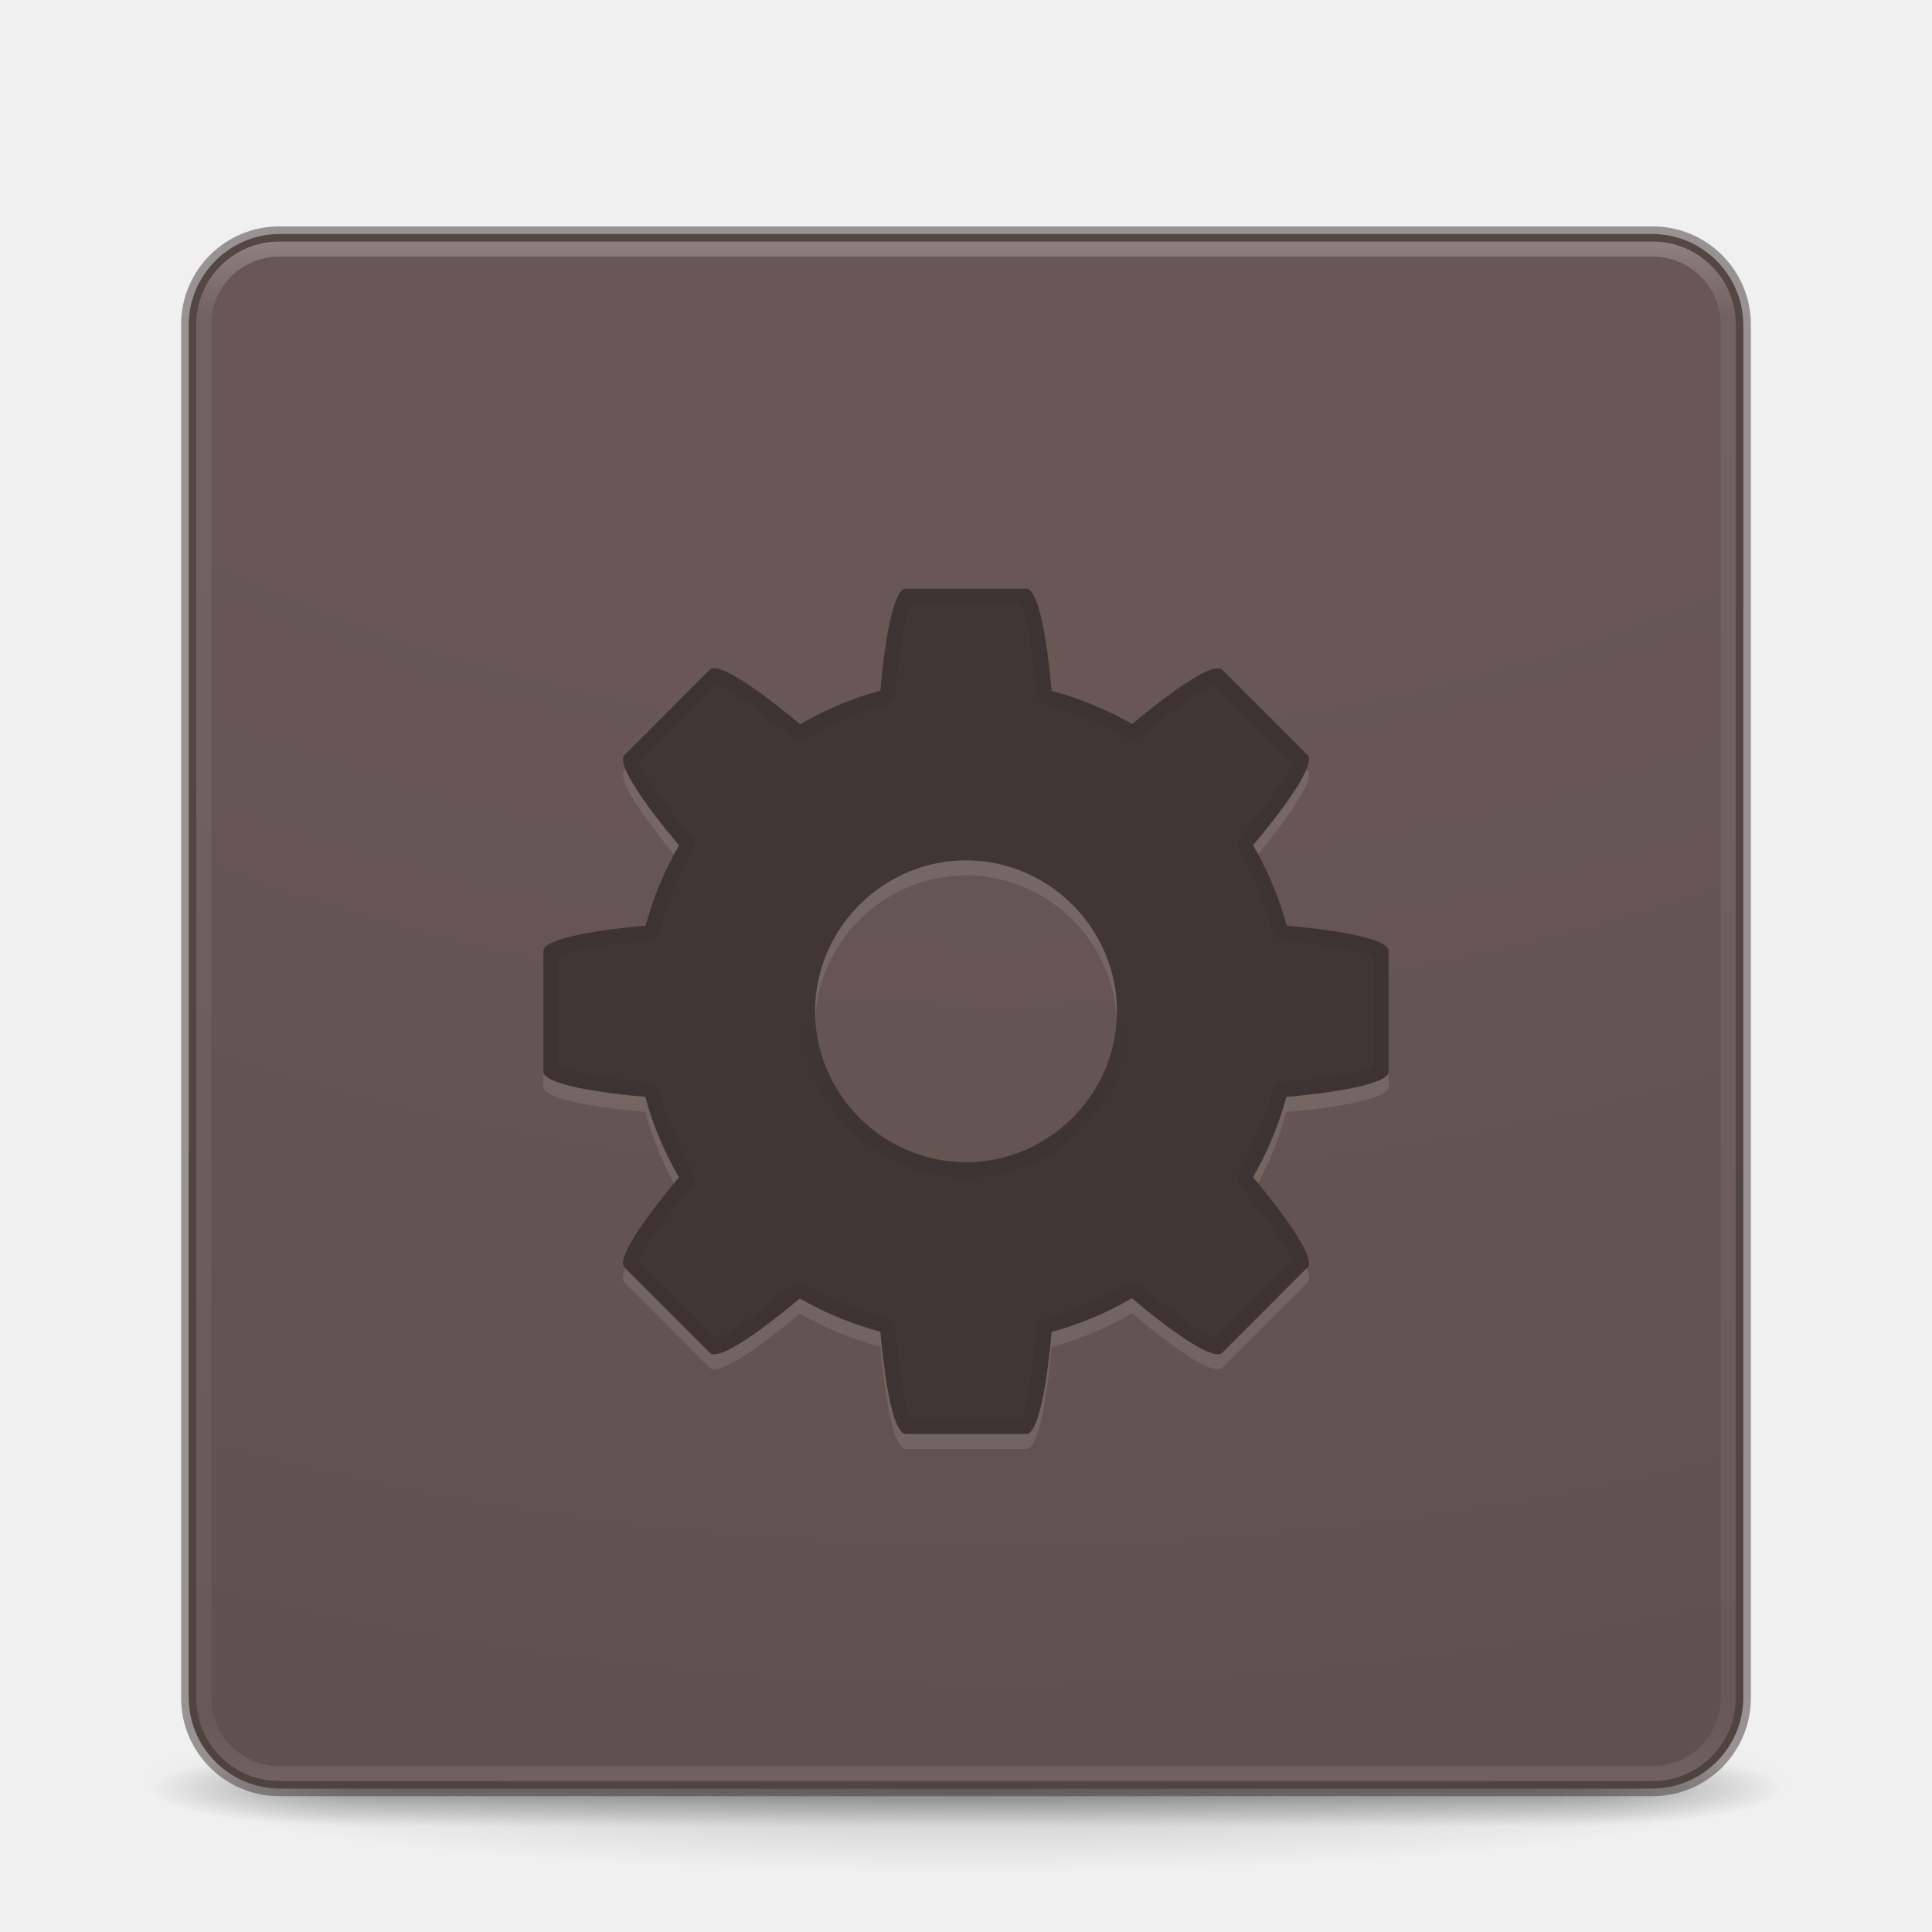
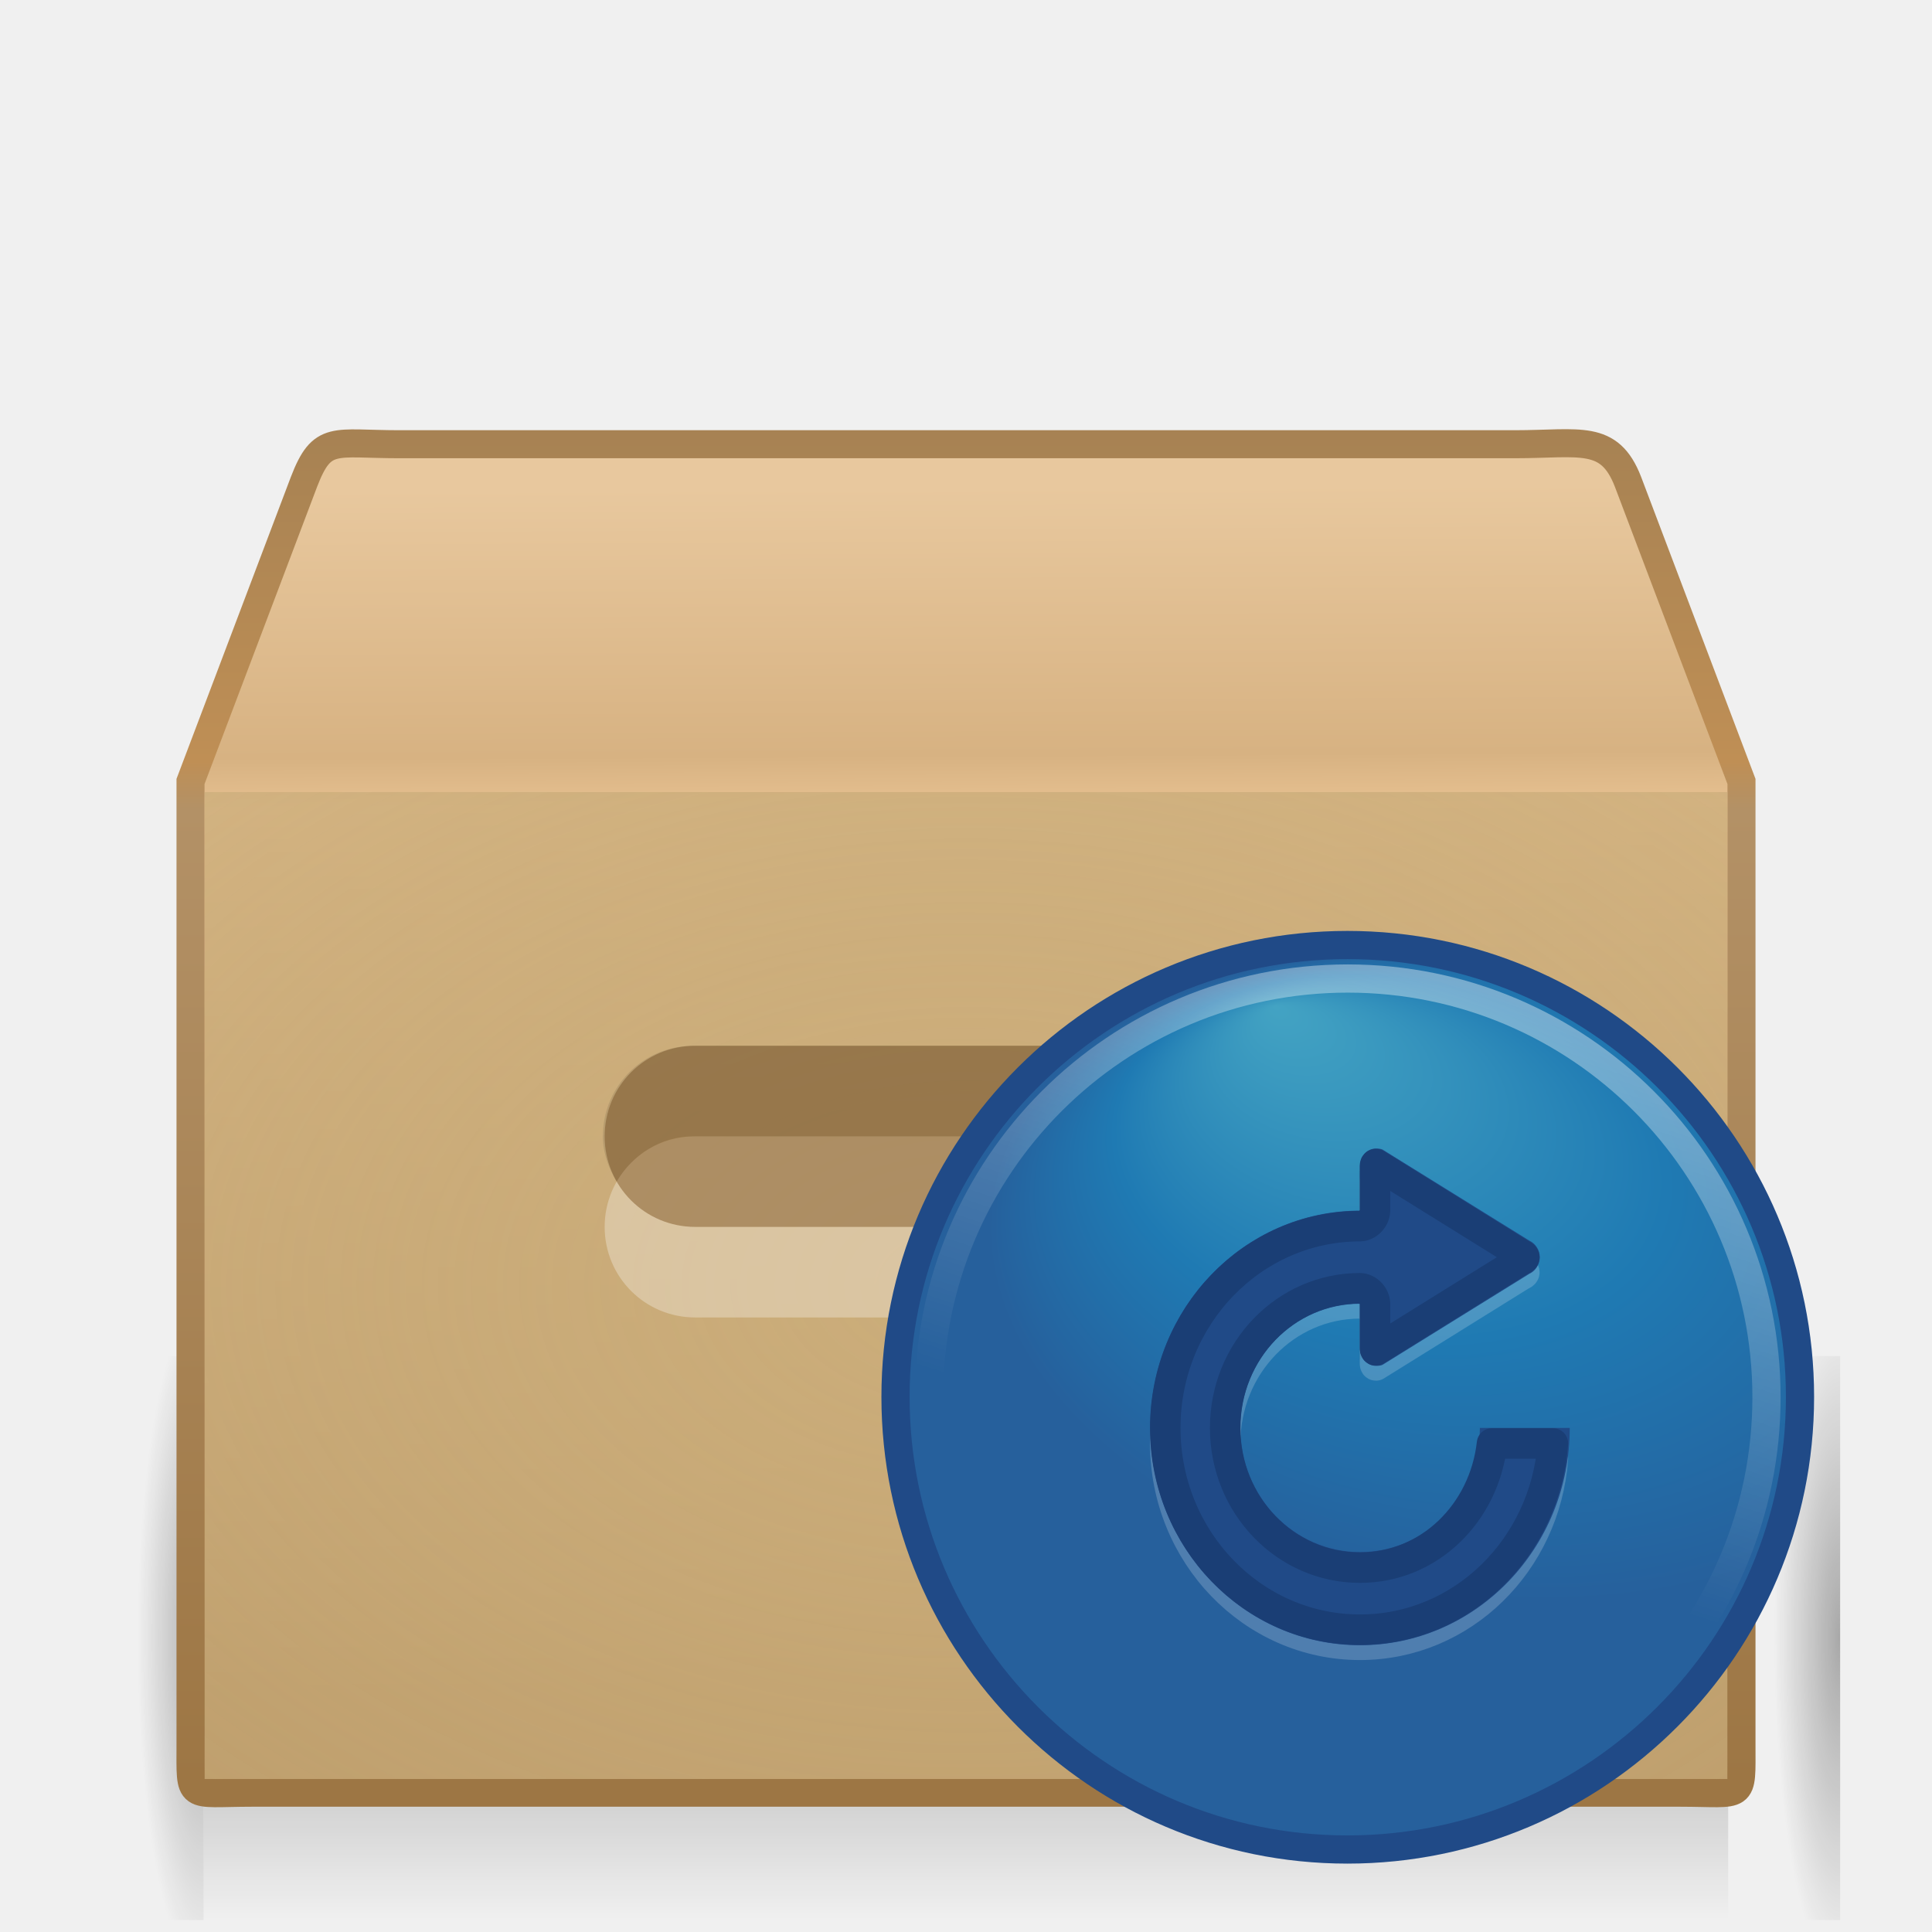
- <svg xmlns="http://www.w3.org/2000/svg" width="100%" height="100%" viewBox="0 0 128 128" version="1.1" xml:space="preserve" style="fill-rule:evenodd;clip-rule:evenodd;stroke-linecap:round;stroke-linejoin:round;">
-   <path id="path3041" d="M119,118C118.995,121.291 94.169,123.999 64,123.999C33.831,123.999 9.005,121.291 9,118C9,118 9,117.999 9,117.999C9,114.707 33.828,111.999 64,111.999C94.172,111.999 119,114.707 119,117.999C119,117.999 119,118 119,118Z" style="fill:url(#_Radial1);fill-rule:nonzero;" />
-   <g id="g3712" transform="matrix(2.84211,0,0,0.714286,-4.21053,87.4286)">
-     <g opacity="0.4">
-       <rect id="rect2801" x="38" y="40" width="5" height="7" style="fill:url(#_Radial2);" />
-       <g id="rect3696" transform="matrix(-1,-0,-0,-1,0,0)">
-         <rect x="-10" y="-47" width="5" height="7" style="fill:url(#_Radial3);" />
+ <svg xmlns="http://www.w3.org/2000/svg" style="isolation:isolate" viewBox="0 0 128 128" width="128" height="128">
+   <defs>
+     <clipPath id="_clipPath_dFczYKQ8ZQGORPXOfC5prvewBWl58MlQ">
+       <rect width="128" height="128" />
+     </clipPath>
+   </defs>
+   <g clip-path="url(#_clipPath_dFczYKQ8ZQGORPXOfC5prvewBWl58MlQ)">
+     <g id="software-properties">
+       <g id="layer1">
+         <g id="g3305" style="opacity:0.3;">
+           <radialGradient id="_rgradient_0" fx="0%" fy="50%" cx="0%" cy="50%" r="59.204%">
+             <stop offset="0%" stop-opacity="1" style="stop-color:rgb(0,0,0)" />
+             <stop offset="100%" stop-opacity="0" style="stop-color:rgb(0,0,0)" />
+           </radialGradient>
+           <rect x="6.085" y="89.841" width="7.399" height="37.365" transform="matrix(-1,0,0,-1,19.569,217.047)" fill="url(#_rgradient_0)" />
+           <linearGradient id="_lgradient_0" x1="24.149%" y1="100.002%" x2="24.149%" y2="-0.003%">
+             <stop offset="0%" stop-opacity="0" style="stop-color:rgb(0,0,0)" />
+             <stop offset="50%" stop-opacity="1" style="stop-color:rgb(0,0,0)" />
+             <stop offset="100%" stop-opacity="0" style="stop-color:rgb(0,0,0)" />
+           </linearGradient>
+           <rect x="13.484" y="89.841" width="101.012" height="37.365" transform="matrix(1,0,0,1,0,0)" fill="url(#_lgradient_0)" />
+           <radialGradient id="_rgradient_1" fx="0%" fy="50%" cx="0%" cy="50%" r="59.204%">
+             <stop offset="0%" stop-opacity="1" style="stop-color:rgb(0,0,0)" />
+             <stop offset="100%" stop-opacity="0" style="stop-color:rgb(0,0,0)" />
+           </radialGradient>
+           <rect x="114.516" y="89.841" width="7.399" height="37.365" transform="matrix(-1,0,0,-1,236.431,217.047)" fill="url(#_rgradient_1)" />
+         </g>
+         <linearGradient id="_lgradient_1" x1="54.288%" y1="0.51%" x2="54.832%" y2="95.159%">
+           <stop offset="2.174%" stop-opacity="1" style="stop-color:rgb(232,200,158)" />
+           <stop offset="23.478%" stop-opacity="1" style="stop-color:rgb(215,178,130)" />
+           <stop offset="27.391%" stop-opacity="1" style="stop-color:rgb(230,192,144)" />
+           <stop offset="97.391%" stop-opacity="1" style="stop-color:rgb(159,122,74)" />
+         </linearGradient>
+         <linearGradient id="_lgradient_2" x1="29.184%" y1="-1.38%" x2="29.184%" y2="101.498%">
+           <stop offset="0%" stop-opacity="1" style="stop-color:rgb(167,130,83)" />
+           <stop offset="23.913%" stop-opacity="1" style="stop-color:rgb(191,143,85)" />
+           <stop offset="27.391%" stop-opacity="1" style="stop-color:rgb(179,145,102)" />
+           <stop offset="98.261%" stop-opacity="1" style="stop-color:rgb(157,118,68)" />
+         </linearGradient>
+         <path d=" M 26.436 29.431 L 100.359 29.431 C 104.674 29.431 106.616 28.72 107.856 31.913 L 115.378 51.773 L 115.378 115.505 C 115.378 119.361 115.636 118.772 111.321 118.772 L 32.449 118.772 L 16.679 118.772 C 12.364 118.772 12.622 119.361 12.622 115.505 L 12.622 51.773 L 20.144 31.913 C 21.349 28.784 22.121 29.431 26.436 29.431 Z " fill="url(#_lgradient_1)" vector-effect="non-scaling-stroke" stroke-width="1.857" stroke="url(#_lgradient_2)" stroke-linejoin="miter" stroke-linecap="round" stroke-miterlimit="4" />
+         <radialGradient id="_rgradient_2" fx="50%" fy="50%" cx="50%" cy="50%" r="270%">
+           <stop offset="0%" stop-opacity="1" style="stop-color:rgb(203,173,122)" />
+           <stop offset="100%" stop-opacity="0" style="stop-color:rgb(203,174,125)" />
+         </radialGradient>
+         <rect x="13.558" y="52.477" width="100.884" height="65.388" transform="matrix(1,0,0,1,0,0)" fill="url(#_rgradient_2)" />
+         <g opacity="0.505">
+           <linearGradient id="_lgradient_3" x1="50%" y1="62.271%" x2="115.231%" y2="115.648%">
+             <stop offset="0%" stop-opacity="0" style="stop-color:rgb(255,255,255)" />
+             <stop offset="100%" stop-opacity="0" style="stop-color:rgb(255,255,255)" />
+           </linearGradient>
+           <path d=" M 28.786 31.946 L 98.085 31.946 C 102.131 31.946 104.634 33.327 106.329 37.124 L 112.165 53.06 L 112.165 110.514 C 112.165 114.14 110.113 115.966 106.068 115.966 L 21.531 115.966 C 17.485 115.966 15.835 113.958 15.835 110.332 L 15.835 53.06 L 21.483 36.782 C 22.613 33.84 24.74 31.946 28.786 31.946 Z " fill="none" vector-effect="non-scaling-stroke" stroke-width="1.386" stroke="url(#_lgradient_3)" stroke-linejoin="miter" stroke-linecap="butt" stroke-miterlimit="4" />
+         </g>
+         <g opacity="0.3">
+           <linearGradient id="_lgradient_4" x1="-1.22%" y1="0%" x2="101.22%" y2="0%">
+             <stop offset="0%" stop-opacity="0" style="stop-color:rgb(255,255,255)" />
+             <stop offset="16.682%" stop-opacity="1" style="stop-color:rgb(255,255,255)" />
+             <stop offset="83.238%" stop-opacity="1" style="stop-color:rgb(255,255,255)" />
+             <stop offset="100%" stop-opacity="0" style="stop-color:rgb(255,255,255)" />
+           </linearGradient>
+           <line x1="12.624" y1="51.542" x2="115.376" y2="51.542" vector-effect="non-scaling-stroke" stroke-width="1.868" stroke="url(#_lgradient_4)" stroke-linejoin="miter" stroke-linecap="square" stroke-miterlimit="4" />
+         </g>
      </g>
-       <rect id="rect3700" x="10" y="40" width="28" height="7" style="fill:url(#_Linear4);" />
+       <g opacity="0.3">
+         <path d=" M 46.06 75.285 L 82.06 75.285 C 85.384 75.285 88.06 77.961 88.06 81.285 C 88.06 84.609 85.384 87.285 82.06 87.285 L 46.06 87.285 C 42.736 87.285 40.06 84.609 40.06 81.285 C 40.06 77.961 42.736 75.285 46.06 75.285 Z " fill="rgb(255,255,255)" />
+       </g>
+       <g opacity="0.8">
+         <path d=" M 46.06 69.285 L 82.06 69.285 C 85.384 69.285 88.06 71.961 88.06 75.285 C 88.06 78.609 85.384 81.285 82.06 81.285 L 46.06 81.285 C 42.736 81.285 40.06 78.609 40.06 75.285 C 40.06 71.961 42.736 69.285 46.06 69.285 Z " fill="rgb(141,103,56)" fill-opacity="0.737" />
+       </g>
+       <g opacity="0.1">
+         <path d=" M 45.94 69.285 C 42.616 69.285 39.94 71.961 39.94 75.285 C 39.94 76.403 40.326 77.39 40.854 78.285 C 41.897 76.52 43.735 75.285 45.94 75.285 L 81.94 75.285 C 84.146 75.285 85.984 76.52 87.026 78.285 C 87.555 77.39 87.94 76.403 87.94 75.285 C 87.94 71.961 85.264 69.285 81.94 69.285 L 45.94 69.285 Z " fill="rgb(0,0,0)" />
+       </g>
+       <g id="g6811">
+         <radialGradient id="_rgradient_3" fx="31.843%" fy="9.593%" cx="50%" cy="50%" r="50%" gradientTransform="matrix(1.431582 0.06163954 0.09953116 0.956718 -0.04614021 -0.04487365)">
+           <stop offset="0%" stop-opacity="1" style="stop-color:rgb(67,163,195)" />
+           <stop offset="42.174%" stop-opacity="1" style="stop-color:rgb(31,122,179)" />
+           <stop offset="75.128%" stop-opacity="1" style="stop-color:rgb(38,96,156)" />
+         </radialGradient>
+         <path d=" M 89.269 62.61 C 72.732 62.61 59.33 76.012 59.33 92.549 C 59.33 109.085 72.732 122.535 89.269 122.535 C 105.805 122.535 119.255 109.085 119.255 92.549 C 119.255 76.012 105.805 62.61 89.269 62.61 Z " fill="url(#_rgradient_3)" vector-effect="non-scaling-stroke" stroke-width="1.868" stroke="rgb(32,74,135)" stroke-linejoin="round" stroke-linecap="round" stroke-miterlimit="4" />
+         <g opacity="0.4">
+           <linearGradient id="_lgradient_5" x1="36.957%" y1="58.695%" x2="56.843%" y2="-2.776%">
+             <stop offset="0%" stop-opacity="0" style="stop-color:rgb(255,255,255)" />
+             <stop offset="100%" stop-opacity="1" style="stop-color:rgb(255,255,255)" />
+           </linearGradient>
+           <path d=" M 117.035 92.571 C 117.035 107.894 104.613 120.315 89.293 120.315 C 73.97 120.315 61.549 107.894 61.549 92.571 C 61.549 77.25 73.97 64.83 89.293 64.83 C 104.613 64.83 117.035 77.25 117.035 92.571 L 117.035 92.571 Z " fill="none" vector-effect="non-scaling-stroke" stroke-width="1.869" stroke="url(#_lgradient_5)" stroke-linejoin="miter" stroke-linecap="butt" stroke-miterlimit="4" />
+         </g>
+       </g>
+     </g>
+     <g id="view-refresh">
+       <g opacity="0.19">
+         <path d=" M 91.159 78.123 C 91.133 78.123 91.097 78.141 91.097 78.252 L 91.097 81.208 C 91.082 81.742 90.62 82.221 90.104 82.236 C 82.982 82.236 77.201 88.226 77.201 95.604 C 77.201 102.982 82.982 108.972 90.104 108.972 C 96.887 108.972 102.371 103.52 102.883 96.632 L 98.851 96.632 C 98.333 101.243 94.69 104.859 90.104 104.859 C 85.166 104.859 81.171 100.72 81.171 95.604 C 81.171 90.489 85.166 86.35 90.104 86.35 C 90.62 86.365 91.082 86.844 91.097 87.378 L 91.097 90.334 C 91.097 90.445 91.133 90.463 91.159 90.463 L 100.774 84.486 C 101.261 84.289 100.774 84.1 100.774 84.1 L 91.159 78.123 Z " fill="none" vector-effect="non-scaling-stroke" stroke-width="2.021" stroke="rgb(255,255,255)" stroke-linejoin="round" stroke-linecap="round" stroke-miterlimit="4" />
+       </g>
+       <g opacity="0.03">
+         <path d=" M 91.035 79.373 L 91.035 80.401 C 91.048 81.907 89.991 83.195 88.553 83.422 C 88.265 83.464 88.027 83.614 87.747 83.679 C 88.582 83.569 89.422 83.838 90.052 84.417 C 90.681 84.995 91.04 85.827 91.035 86.699 L 91.035 88.306 L 98.231 83.871 L 91.035 79.373 Z  M 86.94 83.936 C 84.763 84.628 82.906 85.921 81.543 87.727 C 82.901 85.952 84.802 84.613 86.94 83.936 Z  M 81.543 87.727 C 80.101 89.638 79.124 91.966 79.124 94.604 C 79.124 100.919 84.008 105.979 90.104 105.979 C 95.16 105.979 99.172 102.414 100.464 97.625 L 100.34 97.625 C 99.033 102.32 95.036 105.851 90.104 105.851 C 84.14 105.851 79.248 100.783 79.248 94.604 C 79.248 91.998 80.089 89.629 81.543 87.727 Z " fill="none" vector-effect="non-scaling-stroke" stroke-width="2.021" stroke="rgb(0,0,0)" stroke-linejoin="miter" stroke-linecap="butt" stroke-miterlimit="4" />
+       </g>
+       <path d=" M 91.159 76.095 C 90.561 76.095 90.104 76.616 90.104 77.252 L 90.104 80.208 C 82.43 80.208 76.208 86.653 76.208 94.604 C 76.208 102.555 82.43 109 90.104 109 C 97.779 109 104 102.555 104 94.604 L 98.045 94.604 C 98.045 99.147 94.489 102.83 90.104 102.83 C 85.719 102.83 82.164 99.147 82.164 94.604 C 82.164 90.061 85.719 86.378 90.104 86.378 L 90.104 89.334 C 90.104 89.97 90.561 90.491 91.159 90.491 C 91.308 90.491 91.463 90.485 91.593 90.427 L 101.332 84.386 C 101.721 84.211 102.015 83.77 102.015 83.293 C 102.015 82.816 101.721 82.375 101.332 82.2 L 91.593 76.159 C 91.463 76.101 91.308 76.095 91.159 76.095 Z " fill="rgb(32,74,135)" />
+       <path d=" M 91.159 77.123 C 91.133 77.123 91.097 77.141 91.097 77.252 L 91.097 80.208 C 91.082 80.742 90.62 81.221 90.104 81.236 C 82.982 81.236 77.201 87.226 77.201 94.604 C 77.201 101.982 82.982 107.972 90.104 107.972 C 96.887 107.972 102.371 102.52 102.883 95.632 L 98.851 95.632 C 98.333 100.243 94.69 103.859 90.104 103.859 C 85.166 103.859 81.171 99.72 81.171 94.604 C 81.171 89.489 85.166 85.35 90.104 85.35 C 90.62 85.365 91.082 85.844 91.097 86.378 L 91.097 89.334 C 91.097 89.445 91.133 89.463 91.159 89.463 L 100.774 83.486 C 101.261 83.289 100.774 83.1 100.774 83.1 L 91.159 77.123 Z " fill="none" vector-effect="non-scaling-stroke" stroke-width="2.021" stroke="rgb(26,62,117)" stroke-linejoin="round" stroke-linecap="round" stroke-miterlimit="4" />
    </g>
  </g>
-   <path id="rect5505-21-3" d="M115.5,21.555C115.5,18.213 112.787,15.5 109.445,15.5L18.555,15.5C15.213,15.5 12.5,18.213 12.5,21.555L12.5,112.445C12.5,115.787 15.213,118.5 18.555,118.5L109.445,118.5C112.787,118.5 115.5,115.787 115.5,112.445L115.5,21.555Z" style="fill:url(#_Radial5);" />
-   <path id="rect6741-7" d="M114.5,21.5C114.5,18.74 112.26,16.5 109.5,16.5L18.5,16.5C15.74,16.5 13.5,18.74 13.5,21.5L13.5,112.5C13.5,115.26 15.74,117.5 18.5,117.5L109.5,117.5C112.26,117.5 114.5,115.26 114.5,112.5L114.5,21.5Z" style="fill:none;stroke:url(#_Linear6);stroke-width:1px;" />
-   <path id="rect5505-21-6" d="M115.5,21.5C115.5,18.189 112.811,15.5 109.5,15.5L18.5,15.5C15.189,15.5 12.5,18.189 12.5,21.5L12.5,112.5C12.5,115.811 15.189,118.5 18.5,118.5L109.5,118.5C112.811,118.5 115.5,115.811 115.5,112.5L115.5,21.5Z" style="fill:none;stroke:rgb(64,54,52);stroke-opacity:0.5;stroke-width:1px;" />
-   <path id="path4690-5" d="M60,40C59.28,40 58.68,42.78 58.328,46.754C56.466,47.262 54.678,48.013 53.012,48.988C49.941,46.414 47.542,44.861 47.031,45.371L41.371,51.031C40.861,51.542 42.414,53.941 44.988,57.012C44.02,58.679 43.276,60.467 42.773,62.328C38.789,62.68 36,63.279 36,64L36,72C36,72.72 38.78,73.32 42.754,73.672C43.259,75.538 44.007,77.33 44.98,79C42.412,82.066 40.861,84.459 41.371,84.969L47.031,90.629C47.541,91.138 49.931,89.591 52.992,87.027C54.667,87.992 56.461,88.731 58.328,89.227C58.68,93.211 59.279,96 60,96L68,96C68.72,96 69.32,93.22 69.672,89.246C71.534,88.738 73.322,87.987 74.988,87.012C78.059,89.586 80.458,91.139 80.969,90.629L86.629,84.969C87.139,84.458 85.586,82.059 83.012,78.988C83.98,77.321 84.724,75.533 85.227,73.672C89.211,73.32 92,72.721 92,72L92,64C92,63.28 89.22,62.68 85.246,62.328C84.741,60.462 83.993,58.67 83.02,57C85.588,53.934 87.139,51.541 86.629,51.031L80.969,45.371C80.459,44.862 78.069,46.409 75.008,48.973C73.333,48.008 71.539,47.269 69.672,46.773C69.32,42.789 68.721,40 68,40L60,40ZM64,58C69.486,58 74,62.514 74,68C74,73.486 69.486,78 64,78C58.514,78 54,73.486 54,68C54,62.514 58.514,58 64,58Z" style="fill:white;fill-opacity:0.1;fill-rule:nonzero;" />
-   <path id="path4690" d="M60,39C59.28,39 58.68,41.78 58.328,45.754C56.466,46.262 54.678,47.013 53.012,47.988C49.941,45.414 47.542,43.861 47.031,44.371L41.371,50.031C40.861,50.542 42.414,52.941 44.988,56.012C44.02,57.679 43.276,59.467 42.773,61.328C38.789,61.68 36,62.279 36,63L36,71C36,71.72 38.78,72.32 42.754,72.672C43.259,74.538 44.007,76.33 44.98,78C42.412,81.066 40.861,83.459 41.371,83.969L47.031,89.629C47.541,90.138 49.931,88.591 52.992,86.027C54.667,86.992 56.461,87.731 58.328,88.227C58.68,92.211 59.279,95 60,95L68,95C68.72,95 69.32,92.22 69.672,88.246C71.534,87.738 73.322,86.987 74.988,86.012C78.059,88.586 80.458,90.139 80.969,89.629L86.629,83.969C87.139,83.458 85.586,81.059 83.012,77.988C83.98,76.321 84.724,74.533 85.227,72.672C89.211,72.32 92,71.721 92,71L92,63C92,62.28 89.22,61.68 85.246,61.328C84.741,59.462 83.993,57.67 83.02,56C85.588,52.934 87.139,50.541 86.629,50.031L80.969,44.371C80.459,43.862 78.069,45.409 75.008,47.973C73.333,47.008 71.539,46.269 69.672,45.773C69.32,41.789 68.721,39 68,39L60,39ZM64,57C69.486,57 74,61.514 74,67C74,72.486 69.486,77 64,77C58.514,77 54,72.486 54,67C54,61.514 58.514,57 64,57Z" style="fill:rgb(64,54,52);fill-rule:nonzero;" />
-   <path id="path4278" d="M60.082,39.5C60.055,39.53 60.003,39.594 59.943,39.713C59.813,39.972 59.662,40.416 59.525,40.99C59.252,42.139 59.013,43.814 58.838,45.787C58.818,46.002 58.667,46.182 58.459,46.238C56.642,46.734 54.892,47.473 53.266,48.424C53.078,48.533 52.842,48.512 52.676,48.373C51.151,47.095 49.793,46.072 48.783,45.449C48.278,45.138 47.855,44.926 47.578,44.834C47.452,44.792 47.369,44.783 47.328,44.781L41.783,50.328C41.785,50.369 41.794,50.452 41.836,50.578C41.928,50.855 42.138,51.278 42.449,51.783C43.072,52.793 44.095,54.151 45.373,55.676C45.512,55.842 45.532,56.076 45.424,56.264C44.479,57.891 43.75,59.643 43.26,61.459C43.203,61.668 43.022,61.819 42.807,61.838C40.828,62.013 39.148,62.252 37.996,62.525C37.42,62.662 36.975,62.811 36.715,62.941C36.596,63.001 36.53,63.053 36.5,63.08L36.5,70.918C36.53,70.945 36.594,70.997 36.713,71.057C36.972,71.187 37.416,71.338 37.99,71.475C39.139,71.748 40.814,71.987 42.787,72.162C43.003,72.181 43.184,72.332 43.24,72.541C43.733,74.362 44.467,76.116 45.416,77.746C45.525,77.934 45.505,78.17 45.365,78.336C44.09,79.858 43.071,81.213 42.449,82.221C42.138,82.725 41.927,83.148 41.836,83.424C41.794,83.55 41.785,83.631 41.783,83.672L47.328,89.219C47.369,89.217 47.45,89.208 47.576,89.166C47.852,89.075 48.274,88.863 48.777,88.553C49.784,87.932 51.136,86.915 52.656,85.643C52.822,85.503 53.057,85.482 53.244,85.59C54.878,86.531 56.635,87.257 58.457,87.74C58.667,87.796 58.819,87.977 58.838,88.193C59.013,90.172 59.252,91.852 59.525,93.004C59.662,93.58 59.811,94.025 59.941,94.285C60.001,94.404 60.053,94.47 60.08,94.5L67.918,94.5C67.945,94.47 67.997,94.406 68.057,94.287C68.187,94.028 68.338,93.584 68.475,93.01C68.748,91.861 68.987,90.186 69.162,88.213C69.182,87.998 69.333,87.818 69.541,87.762C71.358,87.266 73.108,86.527 74.734,85.576C74.922,85.467 75.158,85.488 75.324,85.627C76.849,86.905 78.207,87.928 79.217,88.551C79.722,88.862 80.145,89.074 80.422,89.166C80.548,89.208 80.631,89.217 80.672,89.219L86.217,83.672C86.215,83.631 86.206,83.548 86.164,83.422C86.072,83.145 85.862,82.722 85.551,82.217C84.928,81.207 83.905,79.849 82.627,78.324C82.488,78.158 82.468,77.924 82.576,77.736C83.521,76.109 84.25,74.357 84.74,72.541C84.797,72.332 84.978,72.181 85.193,72.162C87.172,71.987 88.852,71.748 90.004,71.475C90.58,71.338 91.025,71.189 91.285,71.059C91.404,70.999 91.47,70.947 91.5,70.92L91.5,63.082C91.47,63.055 91.406,63.003 91.287,62.943C91.028,62.813 90.584,62.662 90.01,62.525C88.861,62.252 87.186,62.013 85.213,61.838C84.997,61.819 84.816,61.668 84.76,61.459C84.267,59.638 83.533,57.884 82.584,56.254C82.475,56.066 82.495,55.83 82.635,55.664C83.91,54.142 84.929,52.787 85.551,51.779C85.862,51.275 86.073,50.852 86.164,50.576C86.206,50.45 86.215,50.369 86.217,50.328L80.672,44.781C80.631,44.783 80.55,44.792 80.424,44.834C80.148,44.925 79.726,45.137 79.223,45.447C78.216,46.068 76.864,47.085 75.344,48.357C75.178,48.497 74.943,48.518 74.756,48.41C73.122,47.469 71.365,46.743 69.543,46.26C69.333,46.204 69.181,46.023 69.162,45.807C68.987,43.828 68.748,42.148 68.475,40.996C68.338,40.42 68.189,39.975 68.059,39.715C67.999,39.596 67.947,39.53 67.92,39.5L60.082,39.5Z" style="fill:none;stroke:black;stroke-opacity:0.05;stroke-width:1px;stroke-linecap:butt;stroke-linejoin:miter;" />
-   <path id="path4110" d="M63.998,77.495C70.184,77.693 75.481,71.514 74.344,65.421C73.605,59.482 67.131,55.199 61.384,56.867C55.56,58.196 51.946,65.058 54.167,70.617C55.599,74.669 59.699,77.556 63.998,77.495Z" style="fill:none;stroke:url(#_Linear7);stroke-width:1px;stroke-linecap:butt;stroke-linejoin:miter;" />
-   <defs>
-     <radialGradient id="_Radial1" cx="0" cy="0" r="1" gradientUnits="userSpaceOnUse" gradientTransform="matrix(55,0,0,6,64,118)">
-       <stop offset="0%" style="stop-color:black;stop-opacity:0.2" />
-       <stop offset="100%" style="stop-color:black;stop-opacity:0" />
-     </radialGradient>
-     <radialGradient id="_Radial2" cx="0" cy="0" r="1" gradientUnits="userSpaceOnUse" gradientTransform="matrix(5.00946,0,0,3.5,37.993,43.5)">
-       <stop offset="0%" style="stop-color:rgb(24,24,24);stop-opacity:1" />
-       <stop offset="100%" style="stop-color:rgb(24,24,24);stop-opacity:0" />
-     </radialGradient>
-     <radialGradient id="_Radial3" cx="0" cy="0" r="1" gradientUnits="userSpaceOnUse" gradientTransform="matrix(5.00946,0,0,3.5,-10.007,-43.5)">
-       <stop offset="0%" style="stop-color:rgb(24,24,24);stop-opacity:1" />
-       <stop offset="100%" style="stop-color:rgb(24,24,24);stop-opacity:0" />
-     </radialGradient>
-     <linearGradient id="_Linear4" x1="0" y1="0" x2="1" y2="0" gradientUnits="userSpaceOnUse" gradientTransform="matrix(4.30358e-16,-7.02829,7.02829,4.30358e-16,25.0581,47.0277)">
-       <stop offset="0%" style="stop-color:rgb(24,24,24);stop-opacity:0" />
-       <stop offset="50%" style="stop-color:rgb(24,24,24);stop-opacity:1" />
-       <stop offset="100%" style="stop-color:rgb(24,24,24);stop-opacity:0" />
-     </linearGradient>
-     <radialGradient id="_Radial5" cx="0" cy="0" r="1" gradientUnits="userSpaceOnUse" gradientTransform="matrix(0,317.852,-390.221,0,66.1949,-39.2709)">
-       <stop offset="0%" style="stop-color:rgb(104,87,84);stop-opacity:1" />
-       <stop offset="26%" style="stop-color:rgb(104,87,84);stop-opacity:1" />
-       <stop offset="70%" style="stop-color:rgb(89,76,74);stop-opacity:1" />
-       <stop offset="100%" style="stop-color:rgb(89,76,74);stop-opacity:1" />
-     </radialGradient>
-     <linearGradient id="_Linear6" x1="0" y1="0" x2="1" y2="0" gradientUnits="userSpaceOnUse" gradientTransform="matrix(6.35162e-15,103.73,-103.73,6.35162e-15,64,15.1351)">
-       <stop offset="0%" style="stop-color:white;stop-opacity:0.3" />
-       <stop offset="6%" style="stop-color:white;stop-opacity:0.071" />
-       <stop offset="95%" style="stop-color:white;stop-opacity:0.047" />
-       <stop offset="100%" style="stop-color:white;stop-opacity:0.118" />
-     </linearGradient>
-     <linearGradient id="_Linear7" x1="0" y1="0" x2="1" y2="0" gradientUnits="userSpaceOnUse" gradientTransform="matrix(6.84861e-16,-11.1846,11.1846,6.84861e-16,75.213,77.7963)">
-       <stop offset="0%" style="stop-color:black;stop-opacity:0.05" />
-       <stop offset="100%" style="stop-color:black;stop-opacity:0" />
-     </linearGradient>
-   </defs>
</svg>
